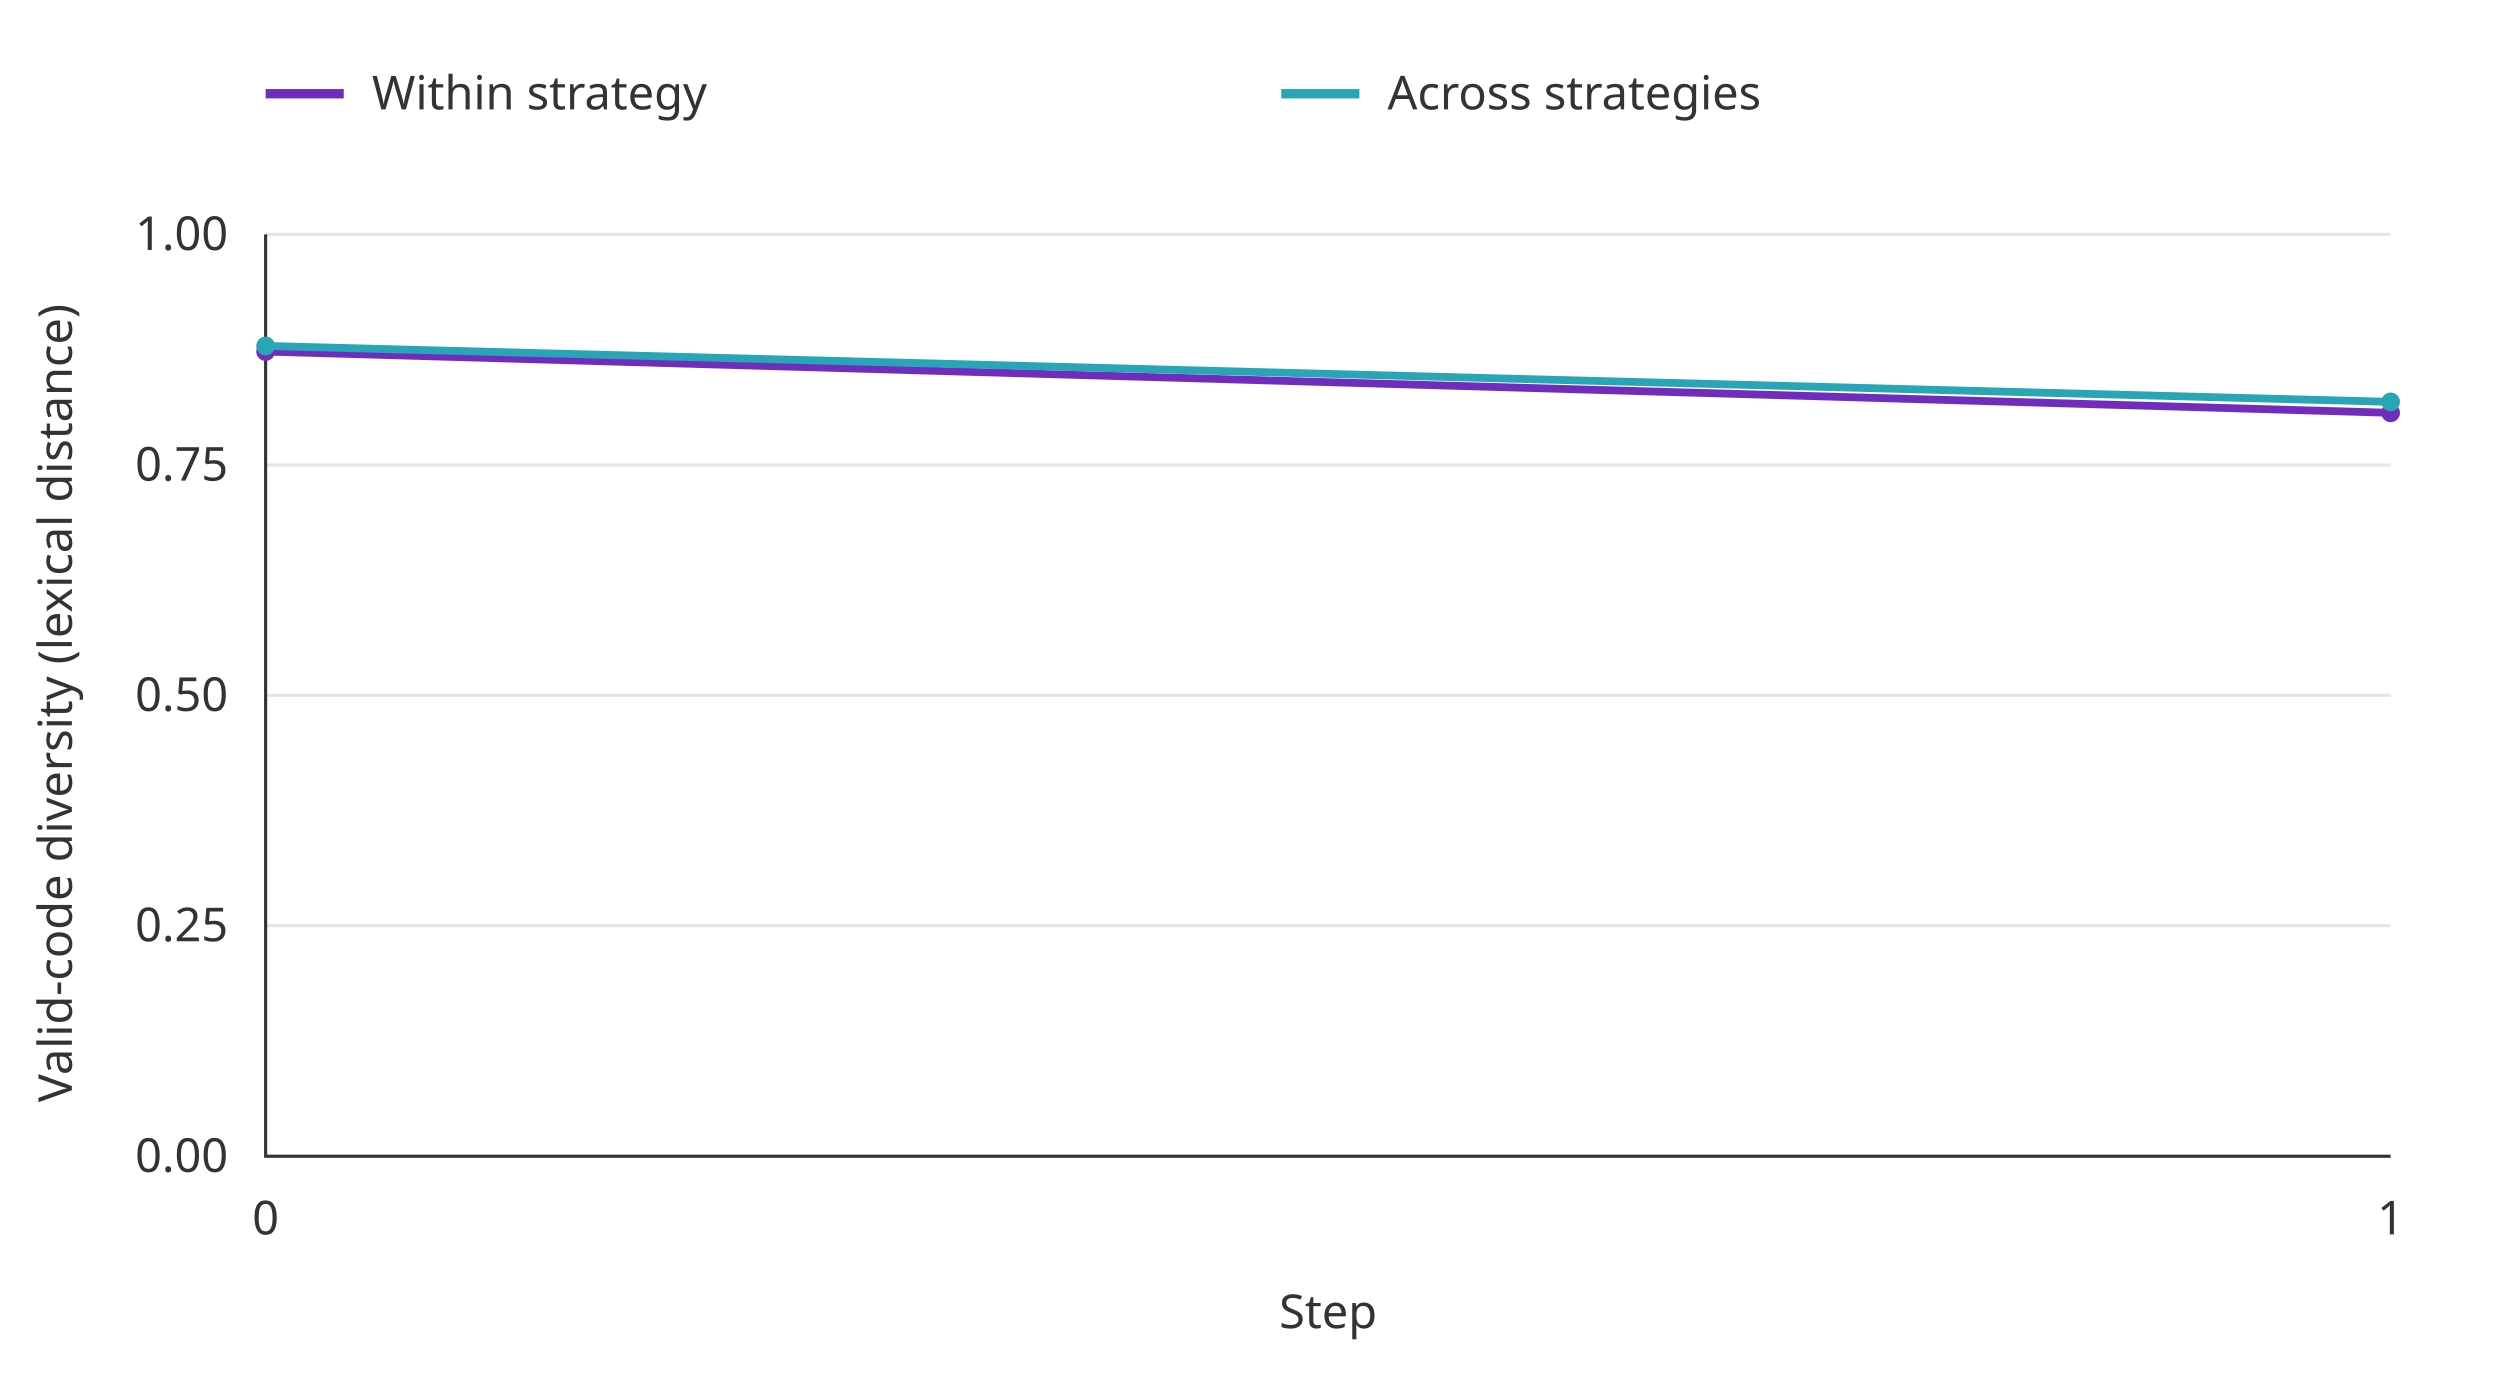
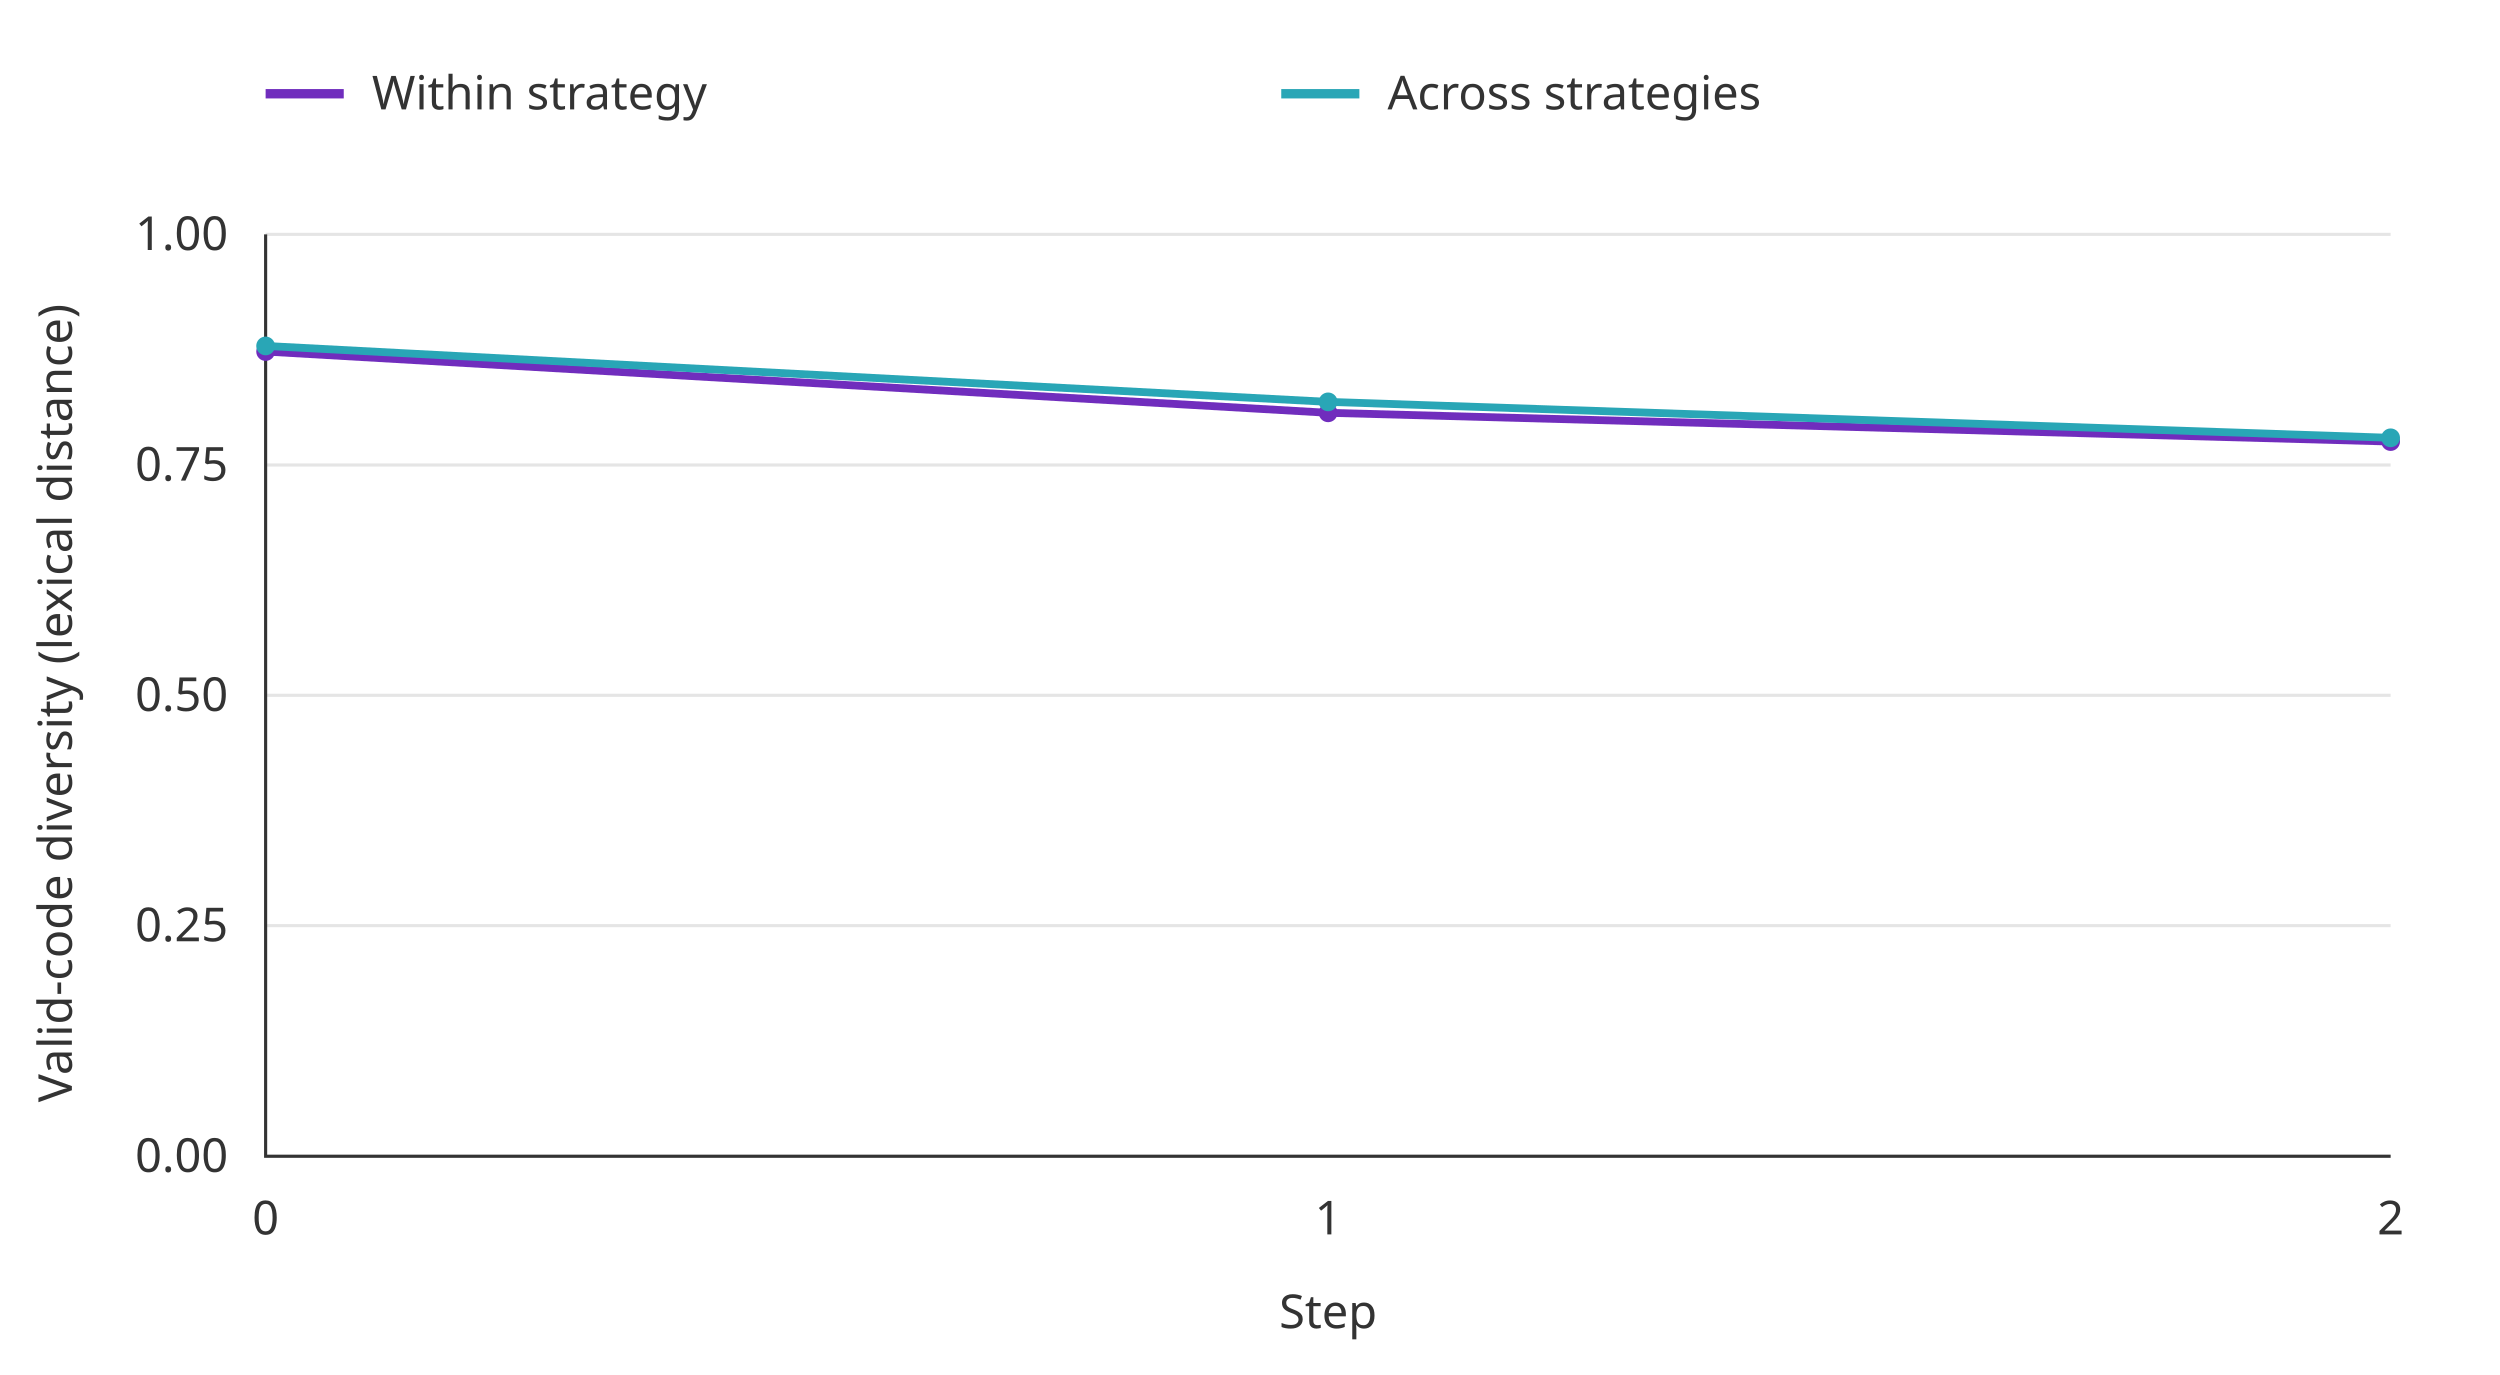
<svg xmlns="http://www.w3.org/2000/svg" width="800" height="440" viewBox="0 0 800 440">
  <rect width="100%" height="100%" fill="white" />
  <g font-family="sans-serif" font-size="15" fill="#333">
    <path d="M85,370.0 H765" stroke="#e5e5e5" />
    <text x="73" y="375.0" text-anchor="end">0.00</text>
    <path d="M85,296.2 H765" stroke="#e5e5e5" />
    <text x="73" y="301.2" text-anchor="end">0.25</text>
    <path d="M85,222.5 H765" stroke="#e5e5e5" />
    <text x="73" y="227.5" text-anchor="end">0.50</text>
    <path d="M85,148.8 H765" stroke="#e5e5e5" />
    <text x="73" y="153.8" text-anchor="end">0.75</text>
    <path d="M85,75.0 H765" stroke="#e5e5e5" />
    <text x="73" y="80.0" text-anchor="end">1.00</text>
    <text x="85.0" y="395" text-anchor="middle">0</text>
-     <text x="765.0" y="395" text-anchor="middle">1</text>
+     <text x="425.0" y="395" text-anchor="middle">1</text>
+     <text x="765.0" y="395" text-anchor="middle">2</text>
    <path d="M85,75 V370 H765" fill="none" stroke="#333" />
    <text x="425" y="425" text-anchor="middle">Step</text>
    <text transform="translate(23,225) rotate(-90)" text-anchor="middle">Valid-code diversity (lexical distance)</text>
    <path d="M85,30 h25" stroke="#702dbd" stroke-width="3" />
    <text x="119" y="35">Within strategy</text>
    <circle cx="85.0" cy="112.5" r="3" fill="#702dbd" />
-     <circle cx="765.0" cy="132.1" r="3" fill="#702dbd" />
-     <polyline points="85.0,112.5 765.0,132.1" fill="none" stroke="#702dbd" stroke-width="2.5" />
+     <circle cx="425.0" cy="132.1" r="3" fill="#702dbd" />
+     <circle cx="765.0" cy="141.3" r="3" fill="#702dbd" />
+     <polyline points="85.0,112.5 425.0,132.1 765.0,141.3" fill="none" stroke="#702dbd" stroke-width="2.5" />
    <path d="M410,30 h25" stroke="#29a6b6" stroke-width="3" />
    <text x="444" y="35">Across strategies</text>
    <circle cx="85.0" cy="110.7" r="3" fill="#29a6b6" />
-     <circle cx="765.0" cy="128.6" r="3" fill="#29a6b6" />
-     <polyline points="85.0,110.7 765.0,128.6" fill="none" stroke="#29a6b6" stroke-width="2.5" />
+     <circle cx="425.0" cy="128.6" r="3" fill="#29a6b6" />
+     <circle cx="765.0" cy="140.1" r="3" fill="#29a6b6" />
+     <polyline points="85.0,110.7 425.0,128.6 765.0,140.1" fill="none" stroke="#29a6b6" stroke-width="2.5" />
  </g>
</svg>
